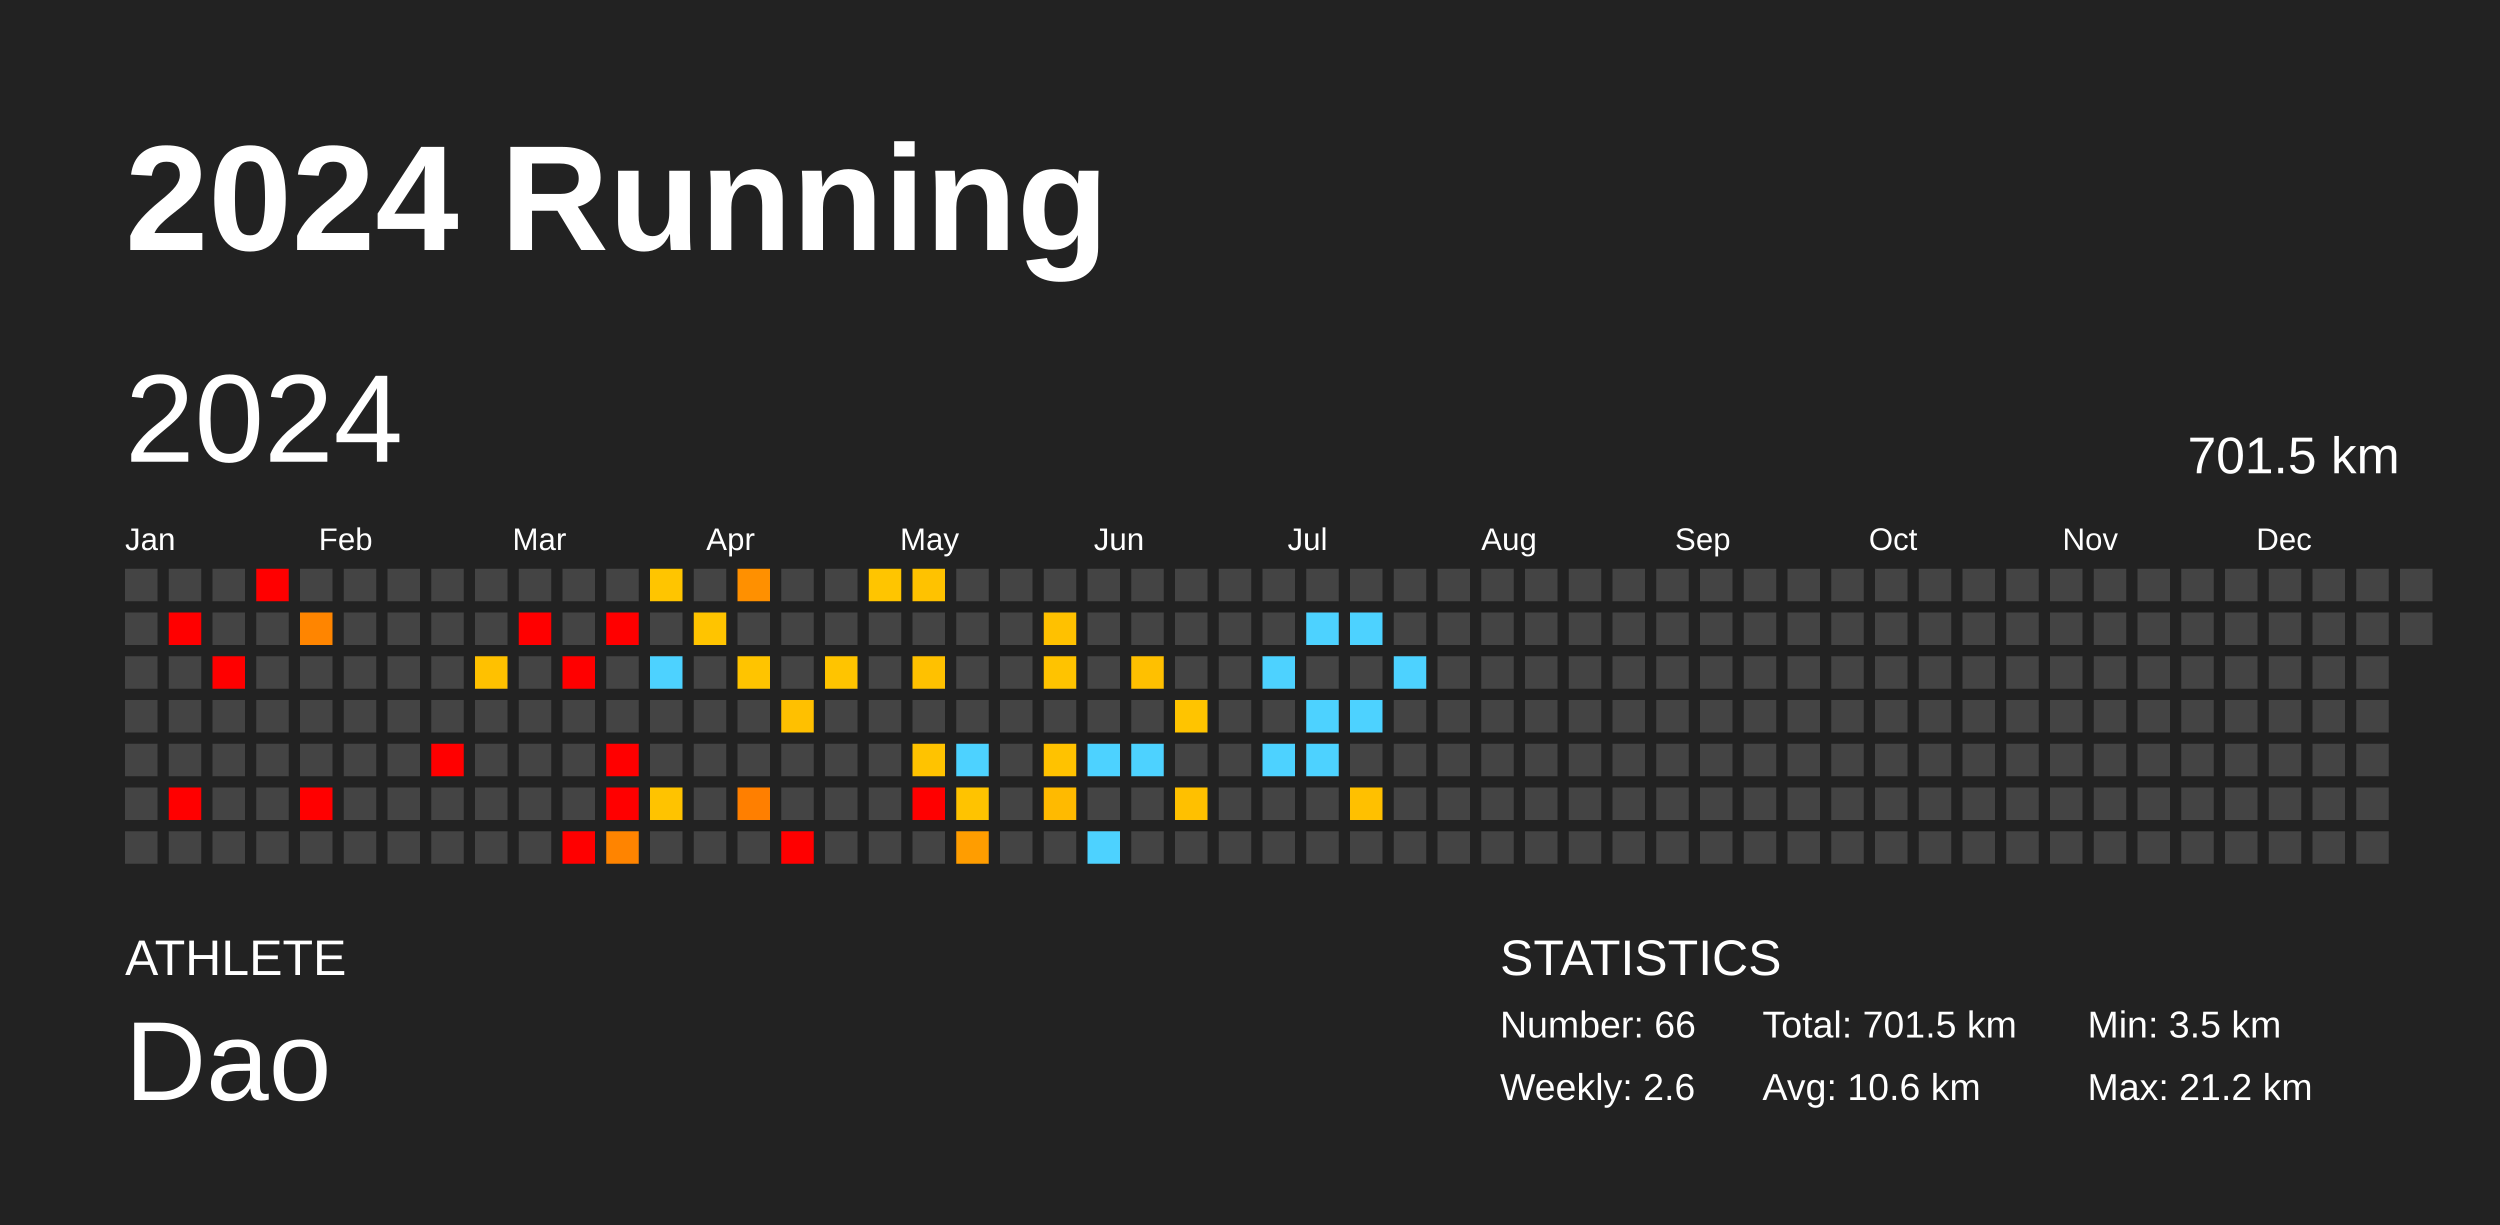
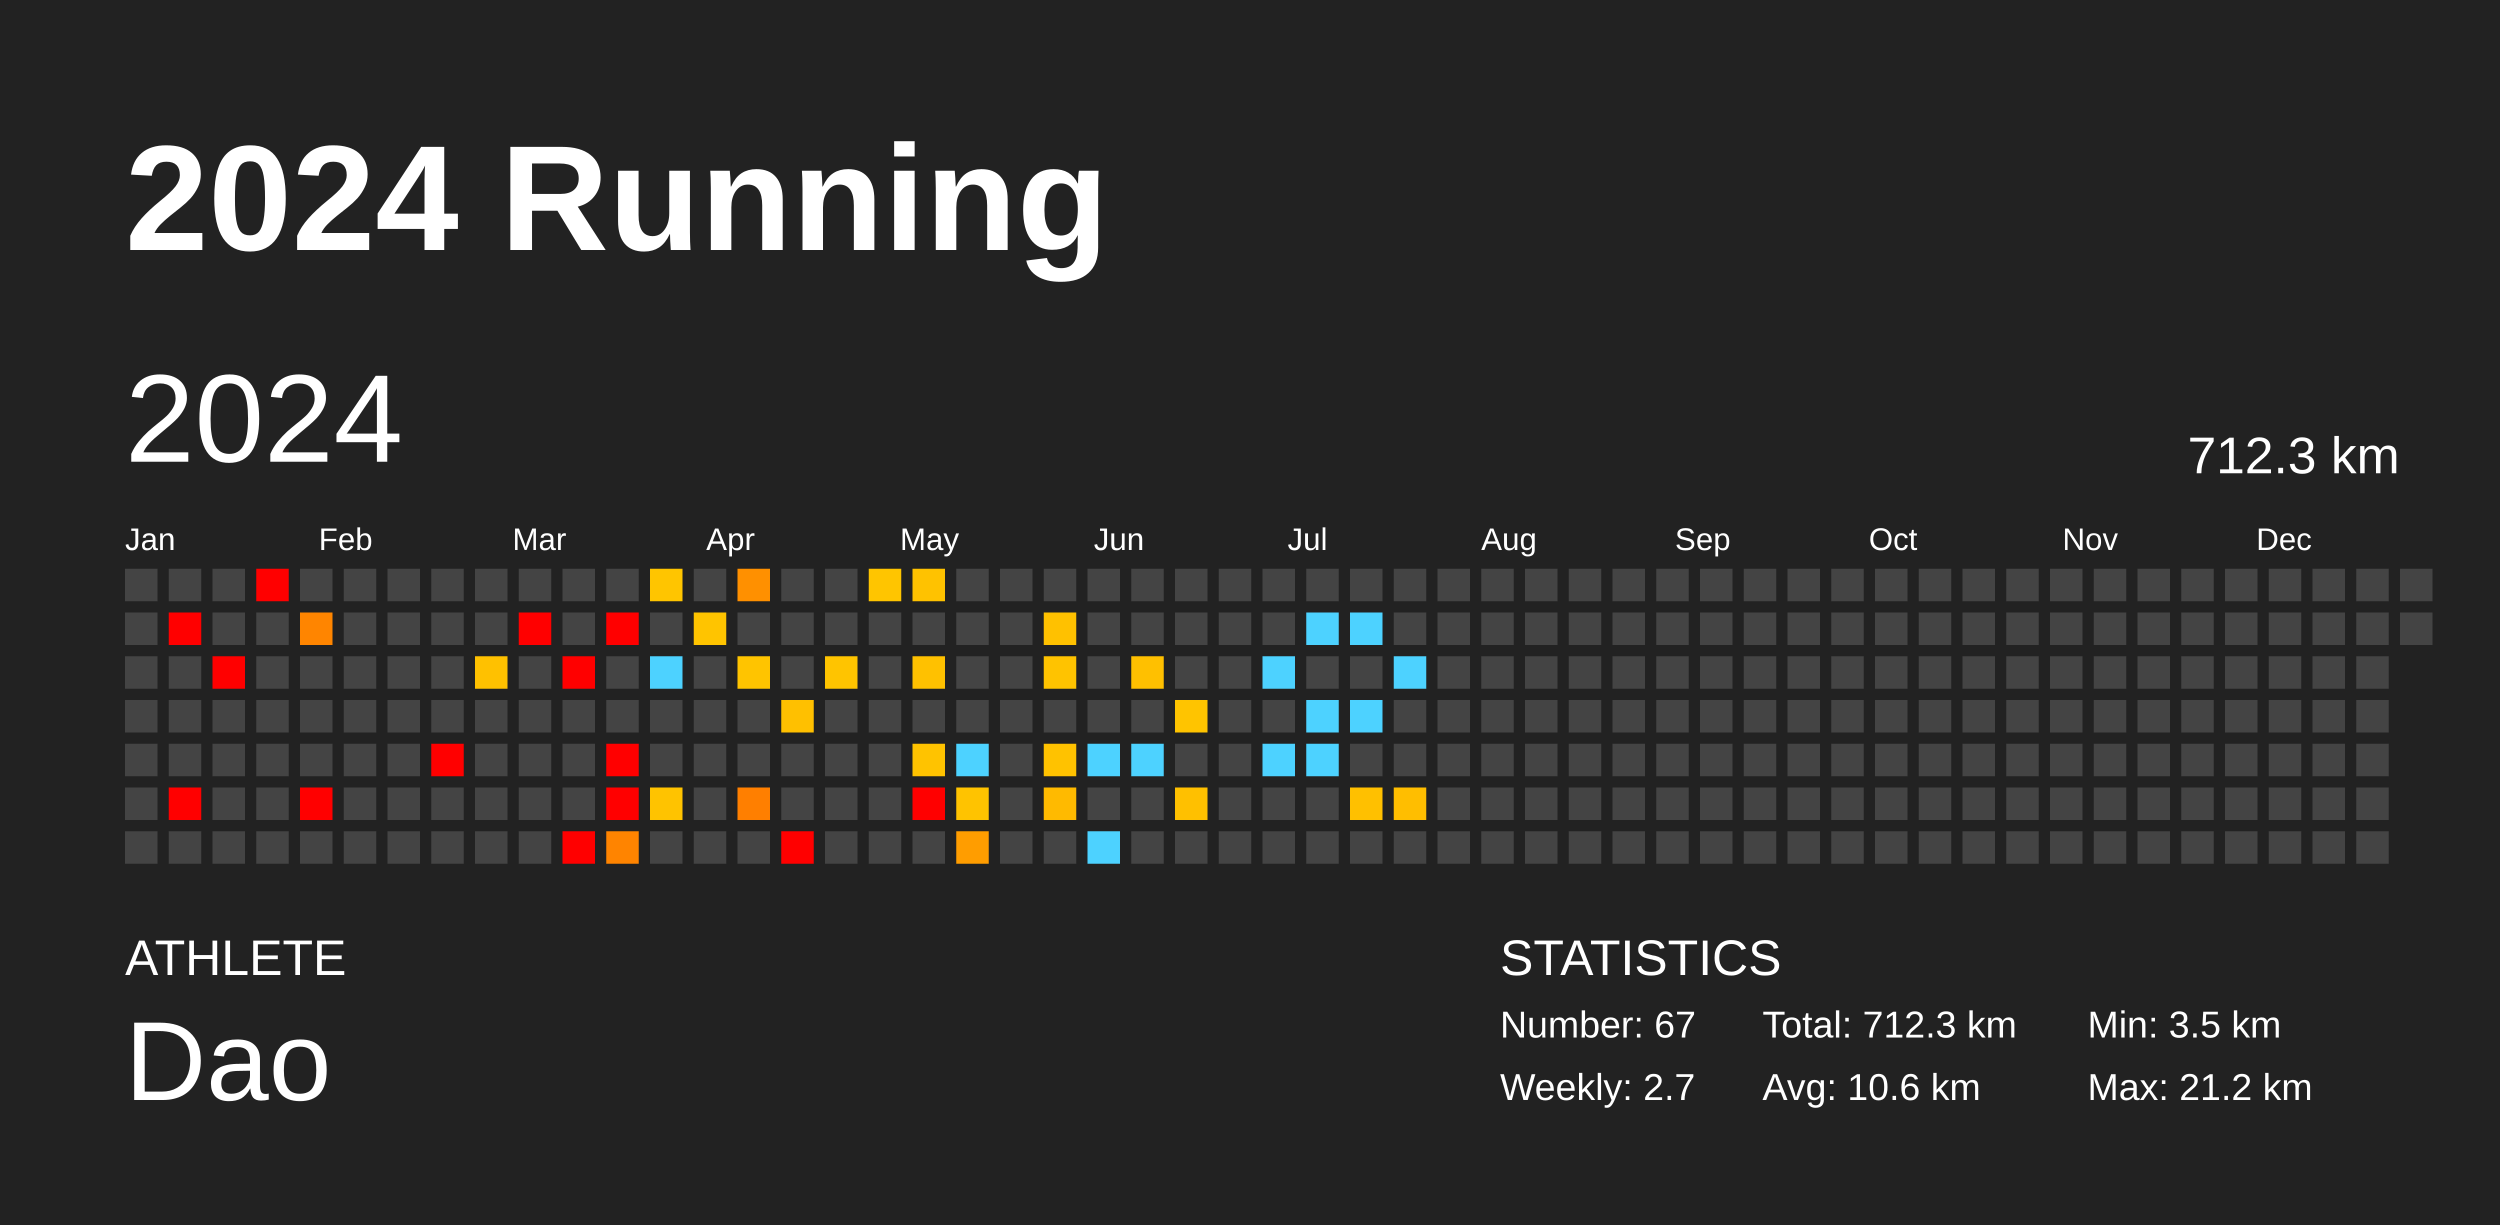
<svg xmlns="http://www.w3.org/2000/svg" baseProfile="full" height="98mm" version="1.1" viewBox="0,0,200,98" width="200mm">
  <defs />
  <rect fill="#222222" height="98" width="200" x="0" y="0" />
  <text fill="#FFFFFF" style="font-size:12px; font-family:Arial; font-weight:bold;" x="10" y="20">2024 Running</text>
  <text fill="#FFFFFF" style="font-size:4px; font-family:Arial" x="10" y="78">ATHLETE</text>
  <text fill="#FFFFFF" style="font-size:9px; font-family:Arial" x="10" y="88">Dao</text>
  <text fill="#FFFFFF" style="font-size:4px; font-family:Arial" x="120" y="78">STATISTICS</text>
-   <text fill="#FFFFFF" style="font-size:3px; font-family:Arial" x="120" y="83">Number: 66</text>
-   <text fill="#FFFFFF" style="font-size:3px; font-family:Arial" x="120" y="88">Weekly: 2.6</text>
-   <text fill="#FFFFFF" style="font-size:3px; font-family:Arial" x="141" y="83">Total: 701.5 km</text>
+   <text fill="#FFFFFF" style="font-size:3px; font-family:Arial" x="120" y="83">Number: 67</text>
+   <text fill="#FFFFFF" style="font-size:3px; font-family:Arial" x="120" y="88">Weekly: 2.7</text>
+   <text fill="#FFFFFF" style="font-size:3px; font-family:Arial" x="141" y="83">Total: 712.3 km</text>
  <text fill="#FFFFFF" style="font-size:3px; font-family:Arial" x="141" y="88">Avg: 10.6 km</text>
  <text fill="#FFFFFF" style="font-size:3px; font-family:Arial" x="167" y="83">Min: 3.5 km</text>
  <text fill="#FFFFFF" style="font-size:3px; font-family:Arial" x="167" y="88">Max: 21.2 km</text>
  <text dominant-baseline="hanging" fill="#FFFFFF" style="font-size:10.0px; font-family:Arial;" x="10" y="30">2024</text>
-   <text dominant-baseline="hanging" fill="#FFFFFF" style="font-size:4.125px; font-family:Arial;" x="175" y="35">701.5 km</text>
+   <text dominant-baseline="hanging" fill="#FFFFFF" style="font-size:4.125px; font-family:Arial;" x="175" y="35">712.3 km</text>
  <text fill="#FFFFFF" style="font-size:2.5px; font-family:Arial" x="10.0" y="44">Jan</text>
  <text fill="#FFFFFF" style="font-size:2.5px; font-family:Arial" x="25.5" y="44">Feb</text>
  <text fill="#FFFFFF" style="font-size:2.5px; font-family:Arial" x="41.0" y="44">Mar</text>
  <text fill="#FFFFFF" style="font-size:2.5px; font-family:Arial" x="56.5" y="44">Apr</text>
  <text fill="#FFFFFF" style="font-size:2.5px; font-family:Arial" x="72.0" y="44">May</text>
  <text fill="#FFFFFF" style="font-size:2.5px; font-family:Arial" x="87.5" y="44">Jun</text>
  <text fill="#FFFFFF" style="font-size:2.5px; font-family:Arial" x="103.0" y="44">Jul</text>
  <text fill="#FFFFFF" style="font-size:2.5px; font-family:Arial" x="118.5" y="44">Aug</text>
  <text fill="#FFFFFF" style="font-size:2.5px; font-family:Arial" x="134.0" y="44">Sep</text>
  <text fill="#FFFFFF" style="font-size:2.5px; font-family:Arial" x="149.5" y="44">Oct</text>
  <text fill="#FFFFFF" style="font-size:2.5px; font-family:Arial" x="165.0" y="44">Nov</text>
  <text fill="#FFFFFF" style="font-size:2.5px; font-family:Arial" x="180.5" y="44">Dec</text>
  <rect fill="#444444" height="2.6" width="2.6" x="10.0" y="45.5" />
  <rect fill="#444444" height="2.6" width="2.6" x="10.0" y="49.0" />
  <rect fill="#444444" height="2.6" width="2.6" x="10.0" y="52.5" />
  <rect fill="#444444" height="2.6" width="2.6" x="10.0" y="56.0" />
  <rect fill="#444444" height="2.6" width="2.6" x="10.0" y="59.5" />
  <rect fill="#444444" height="2.6" width="2.6" x="10.0" y="63.0" />
  <rect fill="#444444" height="2.6" width="2.6" x="10.0" y="66.5" />
  <rect fill="#444444" height="2.6" width="2.6" x="13.5" y="45.5" />
  <rect fill="red" height="2.6" width="2.6" x="13.5" y="49.0" />
  <rect fill="#444444" height="2.6" width="2.6" x="13.5" y="52.5" />
  <rect fill="#444444" height="2.6" width="2.6" x="13.5" y="56.0" />
  <rect fill="#444444" height="2.6" width="2.6" x="13.5" y="59.5" />
  <rect fill="red" height="2.6" width="2.6" x="13.5" y="63.0" />
  <rect fill="#444444" height="2.6" width="2.6" x="13.5" y="66.5" />
  <rect fill="#444444" height="2.6" width="2.6" x="17.0" y="45.5" />
  <rect fill="#444444" height="2.6" width="2.6" x="17.0" y="49.0" />
  <rect fill="red" height="2.6" width="2.6" x="17.0" y="52.5" />
  <rect fill="#444444" height="2.6" width="2.6" x="17.0" y="56.0" />
  <rect fill="#444444" height="2.6" width="2.6" x="17.0" y="59.5" />
  <rect fill="#444444" height="2.6" width="2.6" x="17.0" y="63.0" />
  <rect fill="#444444" height="2.6" width="2.6" x="17.0" y="66.5" />
  <rect fill="red" height="2.6" width="2.6" x="20.5" y="45.5" />
  <rect fill="#444444" height="2.6" width="2.6" x="20.5" y="49.0" />
  <rect fill="#444444" height="2.6" width="2.6" x="20.5" y="52.5" />
  <rect fill="#444444" height="2.6" width="2.6" x="20.5" y="56.0" />
  <rect fill="#444444" height="2.6" width="2.6" x="20.5" y="59.5" />
  <rect fill="#444444" height="2.6" width="2.6" x="20.5" y="63.0" />
  <rect fill="#444444" height="2.6" width="2.6" x="20.5" y="66.5" />
  <rect fill="#444444" height="2.6" width="2.6" x="24.0" y="45.5" />
  <rect fill="#ff8500" height="2.6" width="2.6" x="24.0" y="49.0" />
  <rect fill="#444444" height="2.6" width="2.6" x="24.0" y="52.5" />
  <rect fill="#444444" height="2.6" width="2.6" x="24.0" y="56.0" />
  <rect fill="#444444" height="2.6" width="2.6" x="24.0" y="59.5" />
  <rect fill="red" height="2.6" width="2.6" x="24.0" y="63.0" />
  <rect fill="#444444" height="2.6" width="2.6" x="24.0" y="66.5" />
  <rect fill="#444444" height="2.6" width="2.6" x="27.5" y="45.5" />
  <rect fill="#444444" height="2.6" width="2.6" x="27.5" y="49.0" />
  <rect fill="#444444" height="2.6" width="2.6" x="27.5" y="52.5" />
  <rect fill="#444444" height="2.6" width="2.6" x="27.5" y="56.0" />
  <rect fill="#444444" height="2.6" width="2.6" x="27.5" y="59.5" />
  <rect fill="#444444" height="2.6" width="2.6" x="27.5" y="63.0" />
  <rect fill="#444444" height="2.6" width="2.6" x="27.5" y="66.5" />
  <rect fill="#444444" height="2.6" width="2.6" x="31.0" y="45.5" />
  <rect fill="#444444" height="2.6" width="2.6" x="31.0" y="49.0" />
  <rect fill="#444444" height="2.6" width="2.6" x="31.0" y="52.5" />
  <rect fill="#444444" height="2.6" width="2.6" x="31.0" y="56.0" />
  <rect fill="#444444" height="2.6" width="2.6" x="31.0" y="59.5" />
  <rect fill="#444444" height="2.6" width="2.6" x="31.0" y="63.0" />
  <rect fill="#444444" height="2.6" width="2.6" x="31.0" y="66.5" />
  <rect fill="#444444" height="2.6" width="2.6" x="34.5" y="45.5" />
  <rect fill="#444444" height="2.6" width="2.6" x="34.5" y="49.0" />
  <rect fill="#444444" height="2.6" width="2.6" x="34.5" y="52.5" />
  <rect fill="#444444" height="2.6" width="2.6" x="34.5" y="56.0" />
  <rect fill="red" height="2.6" width="2.6" x="34.5" y="59.5" />
  <rect fill="#444444" height="2.6" width="2.6" x="34.5" y="63.0" />
  <rect fill="#444444" height="2.6" width="2.6" x="34.5" y="66.5" />
  <rect fill="#444444" height="2.6" width="2.6" x="38.0" y="45.5" />
  <rect fill="#444444" height="2.6" width="2.6" x="38.0" y="49.0" />
  <rect fill="#ffc100" height="2.6" width="2.6" x="38.0" y="52.5" />
  <rect fill="#444444" height="2.6" width="2.6" x="38.0" y="56.0" />
  <rect fill="#444444" height="2.6" width="2.6" x="38.0" y="59.5" />
  <rect fill="#444444" height="2.6" width="2.6" x="38.0" y="63.0" />
  <rect fill="#444444" height="2.6" width="2.6" x="38.0" y="66.5" />
  <rect fill="#444444" height="2.6" width="2.6" x="41.5" y="45.5" />
  <rect fill="red" height="2.6" width="2.6" x="41.5" y="49.0" />
  <rect fill="#444444" height="2.6" width="2.6" x="41.5" y="52.5" />
  <rect fill="#444444" height="2.6" width="2.6" x="41.5" y="56.0" />
  <rect fill="#444444" height="2.6" width="2.6" x="41.5" y="59.5" />
  <rect fill="#444444" height="2.6" width="2.6" x="41.5" y="63.0" />
  <rect fill="#444444" height="2.6" width="2.6" x="41.5" y="66.5" />
  <rect fill="#444444" height="2.6" width="2.6" x="45.0" y="45.5" />
  <rect fill="#444444" height="2.6" width="2.6" x="45.0" y="49.0" />
  <rect fill="red" height="2.6" width="2.6" x="45.0" y="52.5" />
  <rect fill="#444444" height="2.6" width="2.6" x="45.0" y="56.0" />
  <rect fill="#444444" height="2.6" width="2.6" x="45.0" y="59.5" />
  <rect fill="#444444" height="2.6" width="2.6" x="45.0" y="63.0" />
  <rect fill="red" height="2.6" width="2.6" x="45.0" y="66.5" />
  <rect fill="#444444" height="2.6" width="2.6" x="48.5" y="45.5" />
  <rect fill="red" height="2.6" width="2.6" x="48.5" y="49.0" />
  <rect fill="#444444" height="2.6" width="2.6" x="48.5" y="52.5" />
  <rect fill="#444444" height="2.6" width="2.6" x="48.5" y="56.0" />
  <rect fill="red" height="2.6" width="2.6" x="48.5" y="59.5" />
  <rect fill="red" height="2.6" width="2.6" x="48.5" y="63.0" />
  <rect fill="#ff8400" height="2.6" width="2.6" x="48.5" y="66.5" />
  <rect fill="#ffc500" height="2.6" width="2.6" x="52.0" y="45.5" />
  <rect fill="#444444" height="2.6" width="2.6" x="52.0" y="49.0" />
  <rect fill="#4dd2ff" height="2.6" width="2.6" x="52.0" y="52.5" />
  <rect fill="#444444" height="2.6" width="2.6" x="52.0" y="56.0" />
  <rect fill="#444444" height="2.6" width="2.6" x="52.0" y="59.5" />
  <rect fill="#ffc300" height="2.6" width="2.6" x="52.0" y="63.0" />
  <rect fill="#444444" height="2.6" width="2.6" x="52.0" y="66.5" />
  <rect fill="#444444" height="2.6" width="2.6" x="55.5" y="45.5" />
  <rect fill="#ffc400" height="2.6" width="2.6" x="55.5" y="49.0" />
  <rect fill="#444444" height="2.6" width="2.6" x="55.5" y="52.5" />
  <rect fill="#444444" height="2.6" width="2.6" x="55.5" y="56.0" />
  <rect fill="#444444" height="2.6" width="2.6" x="55.5" y="59.5" />
  <rect fill="#444444" height="2.6" width="2.6" x="55.5" y="63.0" />
  <rect fill="#444444" height="2.6" width="2.6" x="55.5" y="66.5" />
  <rect fill="#ff9000" height="2.6" width="2.6" x="59.0" y="45.5" />
  <rect fill="#444444" height="2.6" width="2.6" x="59.0" y="49.0" />
  <rect fill="#ffc400" height="2.6" width="2.6" x="59.0" y="52.5" />
  <rect fill="#444444" height="2.6" width="2.6" x="59.0" y="56.0" />
  <rect fill="#444444" height="2.6" width="2.6" x="59.0" y="59.5" />
  <rect fill="#ff7f00" height="2.6" width="2.6" x="59.0" y="63.0" />
  <rect fill="#444444" height="2.6" width="2.6" x="59.0" y="66.5" />
  <rect fill="#444444" height="2.6" width="2.6" x="62.5" y="45.5" />
  <rect fill="#444444" height="2.6" width="2.6" x="62.5" y="49.0" />
  <rect fill="#444444" height="2.6" width="2.6" x="62.5" y="52.5" />
  <rect fill="#ffc000" height="2.6" width="2.6" x="62.5" y="56.0" />
  <rect fill="#444444" height="2.6" width="2.6" x="62.5" y="59.5" />
  <rect fill="#444444" height="2.6" width="2.6" x="62.5" y="63.0" />
  <rect fill="red" height="2.6" width="2.6" x="62.5" y="66.5" />
  <rect fill="#444444" height="2.6" width="2.6" x="66.0" y="45.5" />
  <rect fill="#444444" height="2.6" width="2.6" x="66.0" y="49.0" />
  <rect fill="#ffc400" height="2.6" width="2.6" x="66.0" y="52.5" />
  <rect fill="#444444" height="2.6" width="2.6" x="66.0" y="56.0" />
  <rect fill="#444444" height="2.6" width="2.6" x="66.0" y="59.5" />
  <rect fill="#444444" height="2.6" width="2.6" x="66.0" y="63.0" />
  <rect fill="#444444" height="2.6" width="2.6" x="66.0" y="66.5" />
  <rect fill="#ffc500" height="2.6" width="2.6" x="69.5" y="45.5" />
  <rect fill="#444444" height="2.6" width="2.6" x="69.5" y="49.0" />
  <rect fill="#444444" height="2.6" width="2.6" x="69.5" y="52.5" />
  <rect fill="#444444" height="2.6" width="2.6" x="69.5" y="56.0" />
  <rect fill="#444444" height="2.6" width="2.6" x="69.5" y="59.5" />
  <rect fill="#444444" height="2.6" width="2.6" x="69.5" y="63.0" />
  <rect fill="#444444" height="2.6" width="2.6" x="69.5" y="66.5" />
  <rect fill="#ffc200" height="2.6" width="2.6" x="73.0" y="45.5" />
  <rect fill="#444444" height="2.6" width="2.6" x="73.0" y="49.0" />
  <rect fill="#ffc100" height="2.6" width="2.6" x="73.0" y="52.5" />
  <rect fill="#444444" height="2.6" width="2.6" x="73.0" y="56.0" />
  <rect fill="#ffc300" height="2.6" width="2.6" x="73.0" y="59.5" />
  <rect fill="red" height="2.6" width="2.6" x="73.0" y="63.0" />
  <rect fill="#444444" height="2.6" width="2.6" x="73.0" y="66.5" />
  <rect fill="#444444" height="2.6" width="2.6" x="76.5" y="45.5" />
  <rect fill="#444444" height="2.6" width="2.6" x="76.5" y="49.0" />
  <rect fill="#444444" height="2.6" width="2.6" x="76.5" y="52.5" />
  <rect fill="#444444" height="2.6" width="2.6" x="76.5" y="56.0" />
  <rect fill="#4dd2ff" height="2.6" width="2.6" x="76.5" y="59.5" />
  <rect fill="#ffc300" height="2.6" width="2.6" x="76.5" y="63.0" />
  <rect fill="#ff9d00" height="2.6" width="2.6" x="76.5" y="66.5" />
  <rect fill="#444444" height="2.6" width="2.6" x="80.0" y="45.5" />
  <rect fill="#444444" height="2.6" width="2.6" x="80.0" y="49.0" />
  <rect fill="#444444" height="2.6" width="2.6" x="80.0" y="52.5" />
  <rect fill="#444444" height="2.6" width="2.6" x="80.0" y="56.0" />
  <rect fill="#444444" height="2.6" width="2.6" x="80.0" y="59.5" />
  <rect fill="#444444" height="2.6" width="2.6" x="80.0" y="63.0" />
  <rect fill="#444444" height="2.6" width="2.6" x="80.0" y="66.5" />
  <rect fill="#444444" height="2.6" width="2.6" x="83.5" y="45.5" />
  <rect fill="#ffc100" height="2.6" width="2.6" x="83.5" y="49.0" />
  <rect fill="#ffc300" height="2.6" width="2.6" x="83.5" y="52.5" />
  <rect fill="#444444" height="2.6" width="2.6" x="83.5" y="56.0" />
  <rect fill="#ffc200" height="2.6" width="2.6" x="83.5" y="59.5" />
  <rect fill="#ffba00" height="2.6" width="2.6" x="83.5" y="63.0" />
  <rect fill="#444444" height="2.6" width="2.6" x="83.5" y="66.5" />
  <rect fill="#444444" height="2.6" width="2.6" x="87.0" y="45.5" />
  <rect fill="#444444" height="2.6" width="2.6" x="87.0" y="49.0" />
  <rect fill="#444444" height="2.6" width="2.6" x="87.0" y="52.5" />
  <rect fill="#444444" height="2.6" width="2.6" x="87.0" y="56.0" />
  <rect fill="#4dd2ff" height="2.6" width="2.6" x="87.0" y="59.5" />
  <rect fill="#444444" height="2.6" width="2.6" x="87.0" y="63.0" />
  <rect fill="#4dd2ff" height="2.6" width="2.6" x="87.0" y="66.5" />
  <rect fill="#444444" height="2.6" width="2.6" x="90.5" y="45.5" />
  <rect fill="#444444" height="2.6" width="2.6" x="90.5" y="49.0" />
  <rect fill="#ffc000" height="2.6" width="2.6" x="90.5" y="52.5" />
  <rect fill="#444444" height="2.6" width="2.6" x="90.5" y="56.0" />
  <rect fill="#4dd2ff" height="2.6" width="2.6" x="90.5" y="59.5" />
  <rect fill="#444444" height="2.6" width="2.6" x="90.5" y="63.0" />
  <rect fill="#444444" height="2.6" width="2.6" x="90.5" y="66.5" />
  <rect fill="#444444" height="2.6" width="2.6" x="94.0" y="45.5" />
  <rect fill="#444444" height="2.6" width="2.6" x="94.0" y="49.0" />
  <rect fill="#444444" height="2.6" width="2.6" x="94.0" y="52.5" />
  <rect fill="#ffc400" height="2.6" width="2.6" x="94.0" y="56.0" />
  <rect fill="#444444" height="2.6" width="2.6" x="94.0" y="59.5" />
  <rect fill="#ffc000" height="2.6" width="2.6" x="94.0" y="63.0" />
  <rect fill="#444444" height="2.6" width="2.6" x="94.0" y="66.5" />
  <rect fill="#444444" height="2.6" width="2.6" x="97.5" y="45.5" />
  <rect fill="#444444" height="2.6" width="2.6" x="97.5" y="49.0" />
  <rect fill="#444444" height="2.6" width="2.6" x="97.5" y="52.5" />
  <rect fill="#444444" height="2.6" width="2.6" x="97.5" y="56.0" />
  <rect fill="#444444" height="2.6" width="2.6" x="97.5" y="59.5" />
  <rect fill="#444444" height="2.6" width="2.6" x="97.5" y="63.0" />
  <rect fill="#444444" height="2.6" width="2.6" x="97.5" y="66.5" />
  <rect fill="#444444" height="2.6" width="2.6" x="101.0" y="45.5" />
  <rect fill="#444444" height="2.6" width="2.6" x="101.0" y="49.0" />
  <rect fill="#4dd2ff" height="2.6" width="2.6" x="101.0" y="52.5" />
  <rect fill="#444444" height="2.6" width="2.6" x="101.0" y="56.0" />
  <rect fill="#4dd2ff" height="2.6" width="2.6" x="101.0" y="59.5" />
  <rect fill="#444444" height="2.6" width="2.6" x="101.0" y="63.0" />
  <rect fill="#444444" height="2.6" width="2.6" x="101.0" y="66.5" />
  <rect fill="#444444" height="2.6" width="2.6" x="104.5" y="45.5" />
  <rect fill="#4dd2ff" height="2.6" width="2.6" x="104.5" y="49.0" />
  <rect fill="#444444" height="2.6" width="2.6" x="104.5" y="52.5" />
  <rect fill="#4dd2ff" height="2.6" width="2.6" x="104.5" y="56.0" />
  <rect fill="#4dd2ff" height="2.6" width="2.6" x="104.5" y="59.5" />
  <rect fill="#444444" height="2.6" width="2.6" x="104.5" y="63.0" />
  <rect fill="#444444" height="2.6" width="2.6" x="104.5" y="66.5" />
  <rect fill="#444444" height="2.6" width="2.6" x="108.0" y="45.5" />
  <rect fill="#4dd2ff" height="2.6" width="2.6" x="108.0" y="49.0" />
  <rect fill="#444444" height="2.6" width="2.6" x="108.0" y="52.5" />
  <rect fill="#4dd2ff" height="2.6" width="2.6" x="108.0" y="56.0" />
  <rect fill="#444444" height="2.6" width="2.6" x="108.0" y="59.5" />
  <rect fill="#ffc000" height="2.6" width="2.6" x="108.0" y="63.0" />
  <rect fill="#444444" height="2.6" width="2.6" x="108.0" y="66.5" />
  <rect fill="#444444" height="2.6" width="2.6" x="111.5" y="45.5" />
  <rect fill="#444444" height="2.6" width="2.6" x="111.5" y="49.0" />
  <rect fill="#4dd2ff" height="2.6" width="2.6" x="111.5" y="52.5" />
  <rect fill="#444444" height="2.6" width="2.6" x="111.5" y="56.0" />
  <rect fill="#444444" height="2.6" width="2.6" x="111.5" y="59.5" />
-   <rect fill="#444444" height="2.6" width="2.6" x="111.5" y="63.0" />
+   <rect fill="#ffbe00" height="2.6" width="2.6" x="111.5" y="63.0" />
  <rect fill="#444444" height="2.6" width="2.6" x="111.5" y="66.5" />
  <rect fill="#444444" height="2.6" width="2.6" x="115.0" y="45.5" />
  <rect fill="#444444" height="2.6" width="2.6" x="115.0" y="49.0" />
  <rect fill="#444444" height="2.6" width="2.6" x="115.0" y="52.5" />
  <rect fill="#444444" height="2.6" width="2.6" x="115.0" y="56.0" />
  <rect fill="#444444" height="2.6" width="2.6" x="115.0" y="59.5" />
  <rect fill="#444444" height="2.6" width="2.6" x="115.0" y="63.0" />
  <rect fill="#444444" height="2.6" width="2.6" x="115.0" y="66.5" />
  <rect fill="#444444" height="2.6" width="2.6" x="118.5" y="45.5" />
  <rect fill="#444444" height="2.6" width="2.6" x="118.5" y="49.0" />
  <rect fill="#444444" height="2.6" width="2.6" x="118.5" y="52.5" />
  <rect fill="#444444" height="2.6" width="2.6" x="118.5" y="56.0" />
  <rect fill="#444444" height="2.6" width="2.6" x="118.5" y="59.5" />
  <rect fill="#444444" height="2.6" width="2.6" x="118.5" y="63.0" />
  <rect fill="#444444" height="2.6" width="2.6" x="118.5" y="66.5" />
  <rect fill="#444444" height="2.6" width="2.6" x="122.0" y="45.5" />
  <rect fill="#444444" height="2.6" width="2.6" x="122.0" y="49.0" />
  <rect fill="#444444" height="2.6" width="2.6" x="122.0" y="52.5" />
  <rect fill="#444444" height="2.6" width="2.6" x="122.0" y="56.0" />
  <rect fill="#444444" height="2.6" width="2.6" x="122.0" y="59.5" />
  <rect fill="#444444" height="2.6" width="2.6" x="122.0" y="63.0" />
  <rect fill="#444444" height="2.6" width="2.6" x="122.0" y="66.5" />
  <rect fill="#444444" height="2.6" width="2.6" x="125.5" y="45.5" />
  <rect fill="#444444" height="2.6" width="2.6" x="125.5" y="49.0" />
  <rect fill="#444444" height="2.6" width="2.6" x="125.5" y="52.5" />
  <rect fill="#444444" height="2.6" width="2.6" x="125.5" y="56.0" />
  <rect fill="#444444" height="2.6" width="2.6" x="125.5" y="59.5" />
  <rect fill="#444444" height="2.6" width="2.6" x="125.5" y="63.0" />
  <rect fill="#444444" height="2.6" width="2.6" x="125.5" y="66.5" />
  <rect fill="#444444" height="2.6" width="2.6" x="129.0" y="45.5" />
  <rect fill="#444444" height="2.6" width="2.6" x="129.0" y="49.0" />
  <rect fill="#444444" height="2.6" width="2.6" x="129.0" y="52.5" />
  <rect fill="#444444" height="2.6" width="2.6" x="129.0" y="56.0" />
  <rect fill="#444444" height="2.6" width="2.6" x="129.0" y="59.5" />
  <rect fill="#444444" height="2.6" width="2.6" x="129.0" y="63.0" />
  <rect fill="#444444" height="2.6" width="2.6" x="129.0" y="66.5" />
  <rect fill="#444444" height="2.6" width="2.6" x="132.5" y="45.5" />
  <rect fill="#444444" height="2.6" width="2.6" x="132.5" y="49.0" />
  <rect fill="#444444" height="2.6" width="2.6" x="132.5" y="52.5" />
  <rect fill="#444444" height="2.6" width="2.6" x="132.5" y="56.0" />
  <rect fill="#444444" height="2.6" width="2.6" x="132.5" y="59.5" />
  <rect fill="#444444" height="2.6" width="2.6" x="132.5" y="63.0" />
  <rect fill="#444444" height="2.6" width="2.6" x="132.5" y="66.5" />
  <rect fill="#444444" height="2.6" width="2.6" x="136.0" y="45.5" />
  <rect fill="#444444" height="2.6" width="2.6" x="136.0" y="49.0" />
  <rect fill="#444444" height="2.6" width="2.6" x="136.0" y="52.5" />
  <rect fill="#444444" height="2.6" width="2.6" x="136.0" y="56.0" />
  <rect fill="#444444" height="2.6" width="2.6" x="136.0" y="59.5" />
  <rect fill="#444444" height="2.6" width="2.6" x="136.0" y="63.0" />
  <rect fill="#444444" height="2.6" width="2.6" x="136.0" y="66.5" />
  <rect fill="#444444" height="2.6" width="2.6" x="139.5" y="45.5" />
  <rect fill="#444444" height="2.6" width="2.6" x="139.5" y="49.0" />
  <rect fill="#444444" height="2.6" width="2.6" x="139.5" y="52.5" />
  <rect fill="#444444" height="2.6" width="2.6" x="139.5" y="56.0" />
  <rect fill="#444444" height="2.6" width="2.6" x="139.5" y="59.5" />
  <rect fill="#444444" height="2.6" width="2.6" x="139.5" y="63.0" />
  <rect fill="#444444" height="2.6" width="2.6" x="139.5" y="66.5" />
  <rect fill="#444444" height="2.6" width="2.6" x="143.0" y="45.5" />
  <rect fill="#444444" height="2.6" width="2.6" x="143.0" y="49.0" />
  <rect fill="#444444" height="2.6" width="2.6" x="143.0" y="52.5" />
  <rect fill="#444444" height="2.6" width="2.6" x="143.0" y="56.0" />
  <rect fill="#444444" height="2.6" width="2.6" x="143.0" y="59.5" />
  <rect fill="#444444" height="2.6" width="2.6" x="143.0" y="63.0" />
  <rect fill="#444444" height="2.6" width="2.6" x="143.0" y="66.5" />
  <rect fill="#444444" height="2.6" width="2.6" x="146.5" y="45.5" />
  <rect fill="#444444" height="2.6" width="2.6" x="146.5" y="49.0" />
  <rect fill="#444444" height="2.6" width="2.6" x="146.5" y="52.5" />
  <rect fill="#444444" height="2.6" width="2.6" x="146.5" y="56.0" />
  <rect fill="#444444" height="2.6" width="2.6" x="146.5" y="59.5" />
  <rect fill="#444444" height="2.6" width="2.6" x="146.5" y="63.0" />
  <rect fill="#444444" height="2.6" width="2.6" x="146.5" y="66.5" />
  <rect fill="#444444" height="2.6" width="2.6" x="150.0" y="45.5" />
  <rect fill="#444444" height="2.6" width="2.6" x="150.0" y="49.0" />
  <rect fill="#444444" height="2.6" width="2.6" x="150.0" y="52.5" />
  <rect fill="#444444" height="2.6" width="2.6" x="150.0" y="56.0" />
  <rect fill="#444444" height="2.6" width="2.6" x="150.0" y="59.5" />
  <rect fill="#444444" height="2.6" width="2.6" x="150.0" y="63.0" />
  <rect fill="#444444" height="2.6" width="2.6" x="150.0" y="66.5" />
  <rect fill="#444444" height="2.6" width="2.6" x="153.5" y="45.5" />
  <rect fill="#444444" height="2.6" width="2.6" x="153.5" y="49.0" />
  <rect fill="#444444" height="2.6" width="2.6" x="153.5" y="52.5" />
  <rect fill="#444444" height="2.6" width="2.6" x="153.5" y="56.0" />
  <rect fill="#444444" height="2.6" width="2.6" x="153.5" y="59.5" />
  <rect fill="#444444" height="2.6" width="2.6" x="153.5" y="63.0" />
  <rect fill="#444444" height="2.6" width="2.6" x="153.5" y="66.5" />
  <rect fill="#444444" height="2.6" width="2.6" x="157.0" y="45.5" />
  <rect fill="#444444" height="2.6" width="2.6" x="157.0" y="49.0" />
  <rect fill="#444444" height="2.6" width="2.6" x="157.0" y="52.5" />
  <rect fill="#444444" height="2.6" width="2.6" x="157.0" y="56.0" />
  <rect fill="#444444" height="2.6" width="2.6" x="157.0" y="59.5" />
  <rect fill="#444444" height="2.6" width="2.6" x="157.0" y="63.0" />
  <rect fill="#444444" height="2.6" width="2.6" x="157.0" y="66.5" />
  <rect fill="#444444" height="2.6" width="2.6" x="160.5" y="45.5" />
  <rect fill="#444444" height="2.6" width="2.6" x="160.5" y="49.0" />
  <rect fill="#444444" height="2.6" width="2.6" x="160.5" y="52.5" />
  <rect fill="#444444" height="2.6" width="2.6" x="160.5" y="56.0" />
  <rect fill="#444444" height="2.6" width="2.6" x="160.5" y="59.5" />
  <rect fill="#444444" height="2.6" width="2.6" x="160.5" y="63.0" />
  <rect fill="#444444" height="2.6" width="2.6" x="160.5" y="66.5" />
  <rect fill="#444444" height="2.6" width="2.6" x="164.0" y="45.5" />
  <rect fill="#444444" height="2.6" width="2.6" x="164.0" y="49.0" />
  <rect fill="#444444" height="2.6" width="2.6" x="164.0" y="52.5" />
  <rect fill="#444444" height="2.6" width="2.6" x="164.0" y="56.0" />
  <rect fill="#444444" height="2.6" width="2.6" x="164.0" y="59.5" />
  <rect fill="#444444" height="2.6" width="2.6" x="164.0" y="63.0" />
  <rect fill="#444444" height="2.6" width="2.6" x="164.0" y="66.5" />
  <rect fill="#444444" height="2.6" width="2.6" x="167.5" y="45.5" />
  <rect fill="#444444" height="2.6" width="2.6" x="167.5" y="49.0" />
  <rect fill="#444444" height="2.6" width="2.6" x="167.5" y="52.5" />
  <rect fill="#444444" height="2.6" width="2.6" x="167.5" y="56.0" />
  <rect fill="#444444" height="2.6" width="2.6" x="167.5" y="59.5" />
  <rect fill="#444444" height="2.6" width="2.6" x="167.5" y="63.0" />
  <rect fill="#444444" height="2.6" width="2.6" x="167.5" y="66.5" />
  <rect fill="#444444" height="2.6" width="2.6" x="171.0" y="45.5" />
  <rect fill="#444444" height="2.6" width="2.6" x="171.0" y="49.0" />
  <rect fill="#444444" height="2.6" width="2.6" x="171.0" y="52.5" />
  <rect fill="#444444" height="2.6" width="2.6" x="171.0" y="56.0" />
  <rect fill="#444444" height="2.6" width="2.6" x="171.0" y="59.5" />
  <rect fill="#444444" height="2.6" width="2.6" x="171.0" y="63.0" />
  <rect fill="#444444" height="2.6" width="2.6" x="171.0" y="66.5" />
  <rect fill="#444444" height="2.6" width="2.6" x="174.5" y="45.5" />
  <rect fill="#444444" height="2.6" width="2.6" x="174.5" y="49.0" />
  <rect fill="#444444" height="2.6" width="2.6" x="174.5" y="52.5" />
  <rect fill="#444444" height="2.6" width="2.6" x="174.5" y="56.0" />
  <rect fill="#444444" height="2.6" width="2.6" x="174.5" y="59.5" />
  <rect fill="#444444" height="2.6" width="2.6" x="174.5" y="63.0" />
  <rect fill="#444444" height="2.6" width="2.6" x="174.5" y="66.5" />
  <rect fill="#444444" height="2.6" width="2.6" x="178.0" y="45.5" />
  <rect fill="#444444" height="2.6" width="2.6" x="178.0" y="49.0" />
  <rect fill="#444444" height="2.6" width="2.6" x="178.0" y="52.5" />
  <rect fill="#444444" height="2.6" width="2.6" x="178.0" y="56.0" />
  <rect fill="#444444" height="2.6" width="2.6" x="178.0" y="59.5" />
  <rect fill="#444444" height="2.6" width="2.6" x="178.0" y="63.0" />
  <rect fill="#444444" height="2.6" width="2.6" x="178.0" y="66.5" />
  <rect fill="#444444" height="2.6" width="2.6" x="181.5" y="45.5" />
  <rect fill="#444444" height="2.6" width="2.6" x="181.5" y="49.0" />
  <rect fill="#444444" height="2.6" width="2.6" x="181.5" y="52.5" />
  <rect fill="#444444" height="2.6" width="2.6" x="181.5" y="56.0" />
  <rect fill="#444444" height="2.6" width="2.6" x="181.5" y="59.5" />
  <rect fill="#444444" height="2.6" width="2.6" x="181.5" y="63.0" />
  <rect fill="#444444" height="2.6" width="2.6" x="181.5" y="66.5" />
  <rect fill="#444444" height="2.6" width="2.6" x="185.0" y="45.5" />
  <rect fill="#444444" height="2.6" width="2.6" x="185.0" y="49.0" />
  <rect fill="#444444" height="2.6" width="2.6" x="185.0" y="52.5" />
  <rect fill="#444444" height="2.6" width="2.6" x="185.0" y="56.0" />
  <rect fill="#444444" height="2.6" width="2.6" x="185.0" y="59.5" />
  <rect fill="#444444" height="2.6" width="2.6" x="185.0" y="63.0" />
  <rect fill="#444444" height="2.6" width="2.6" x="185.0" y="66.5" />
  <rect fill="#444444" height="2.6" width="2.6" x="188.5" y="45.5" />
  <rect fill="#444444" height="2.6" width="2.6" x="188.5" y="49.0" />
  <rect fill="#444444" height="2.6" width="2.6" x="188.5" y="52.5" />
  <rect fill="#444444" height="2.6" width="2.6" x="188.5" y="56.0" />
  <rect fill="#444444" height="2.6" width="2.6" x="188.5" y="59.5" />
  <rect fill="#444444" height="2.6" width="2.6" x="188.5" y="63.0" />
  <rect fill="#444444" height="2.6" width="2.6" x="188.5" y="66.5" />
  <rect fill="#444444" height="2.6" width="2.6" x="192.0" y="45.5" />
  <rect fill="#444444" height="2.6" width="2.6" x="192.0" y="49.0" />
</svg>
